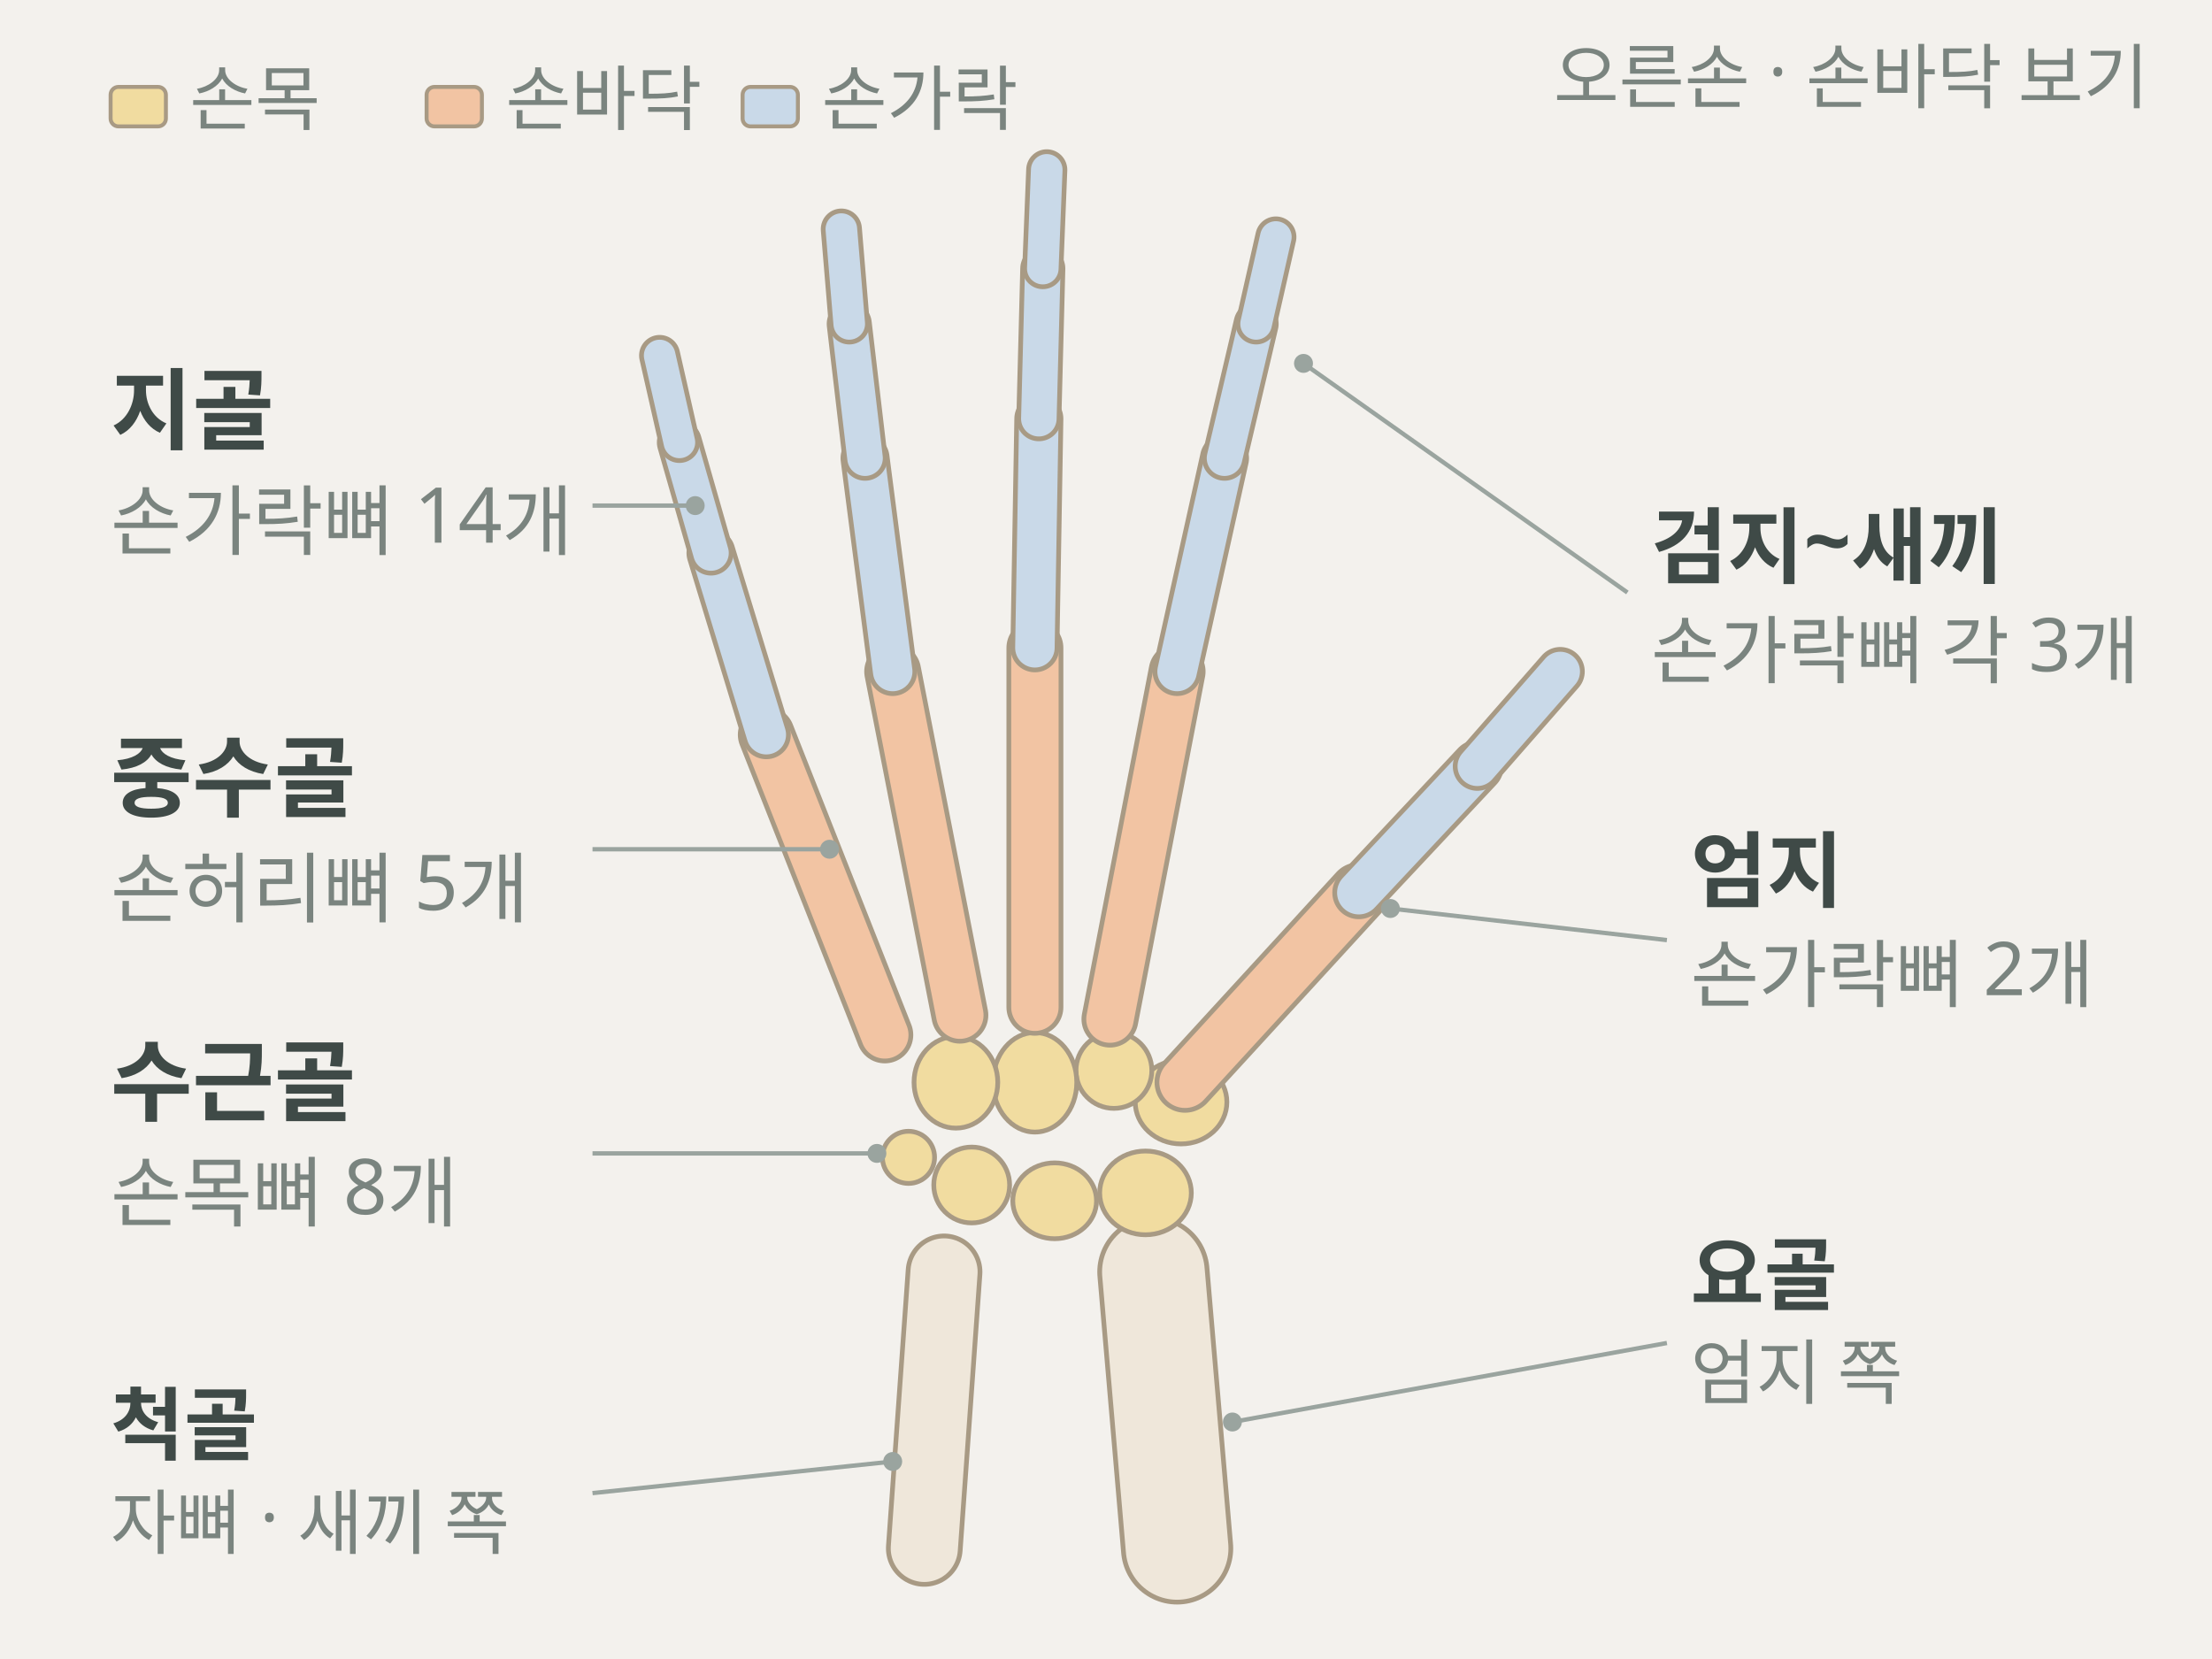
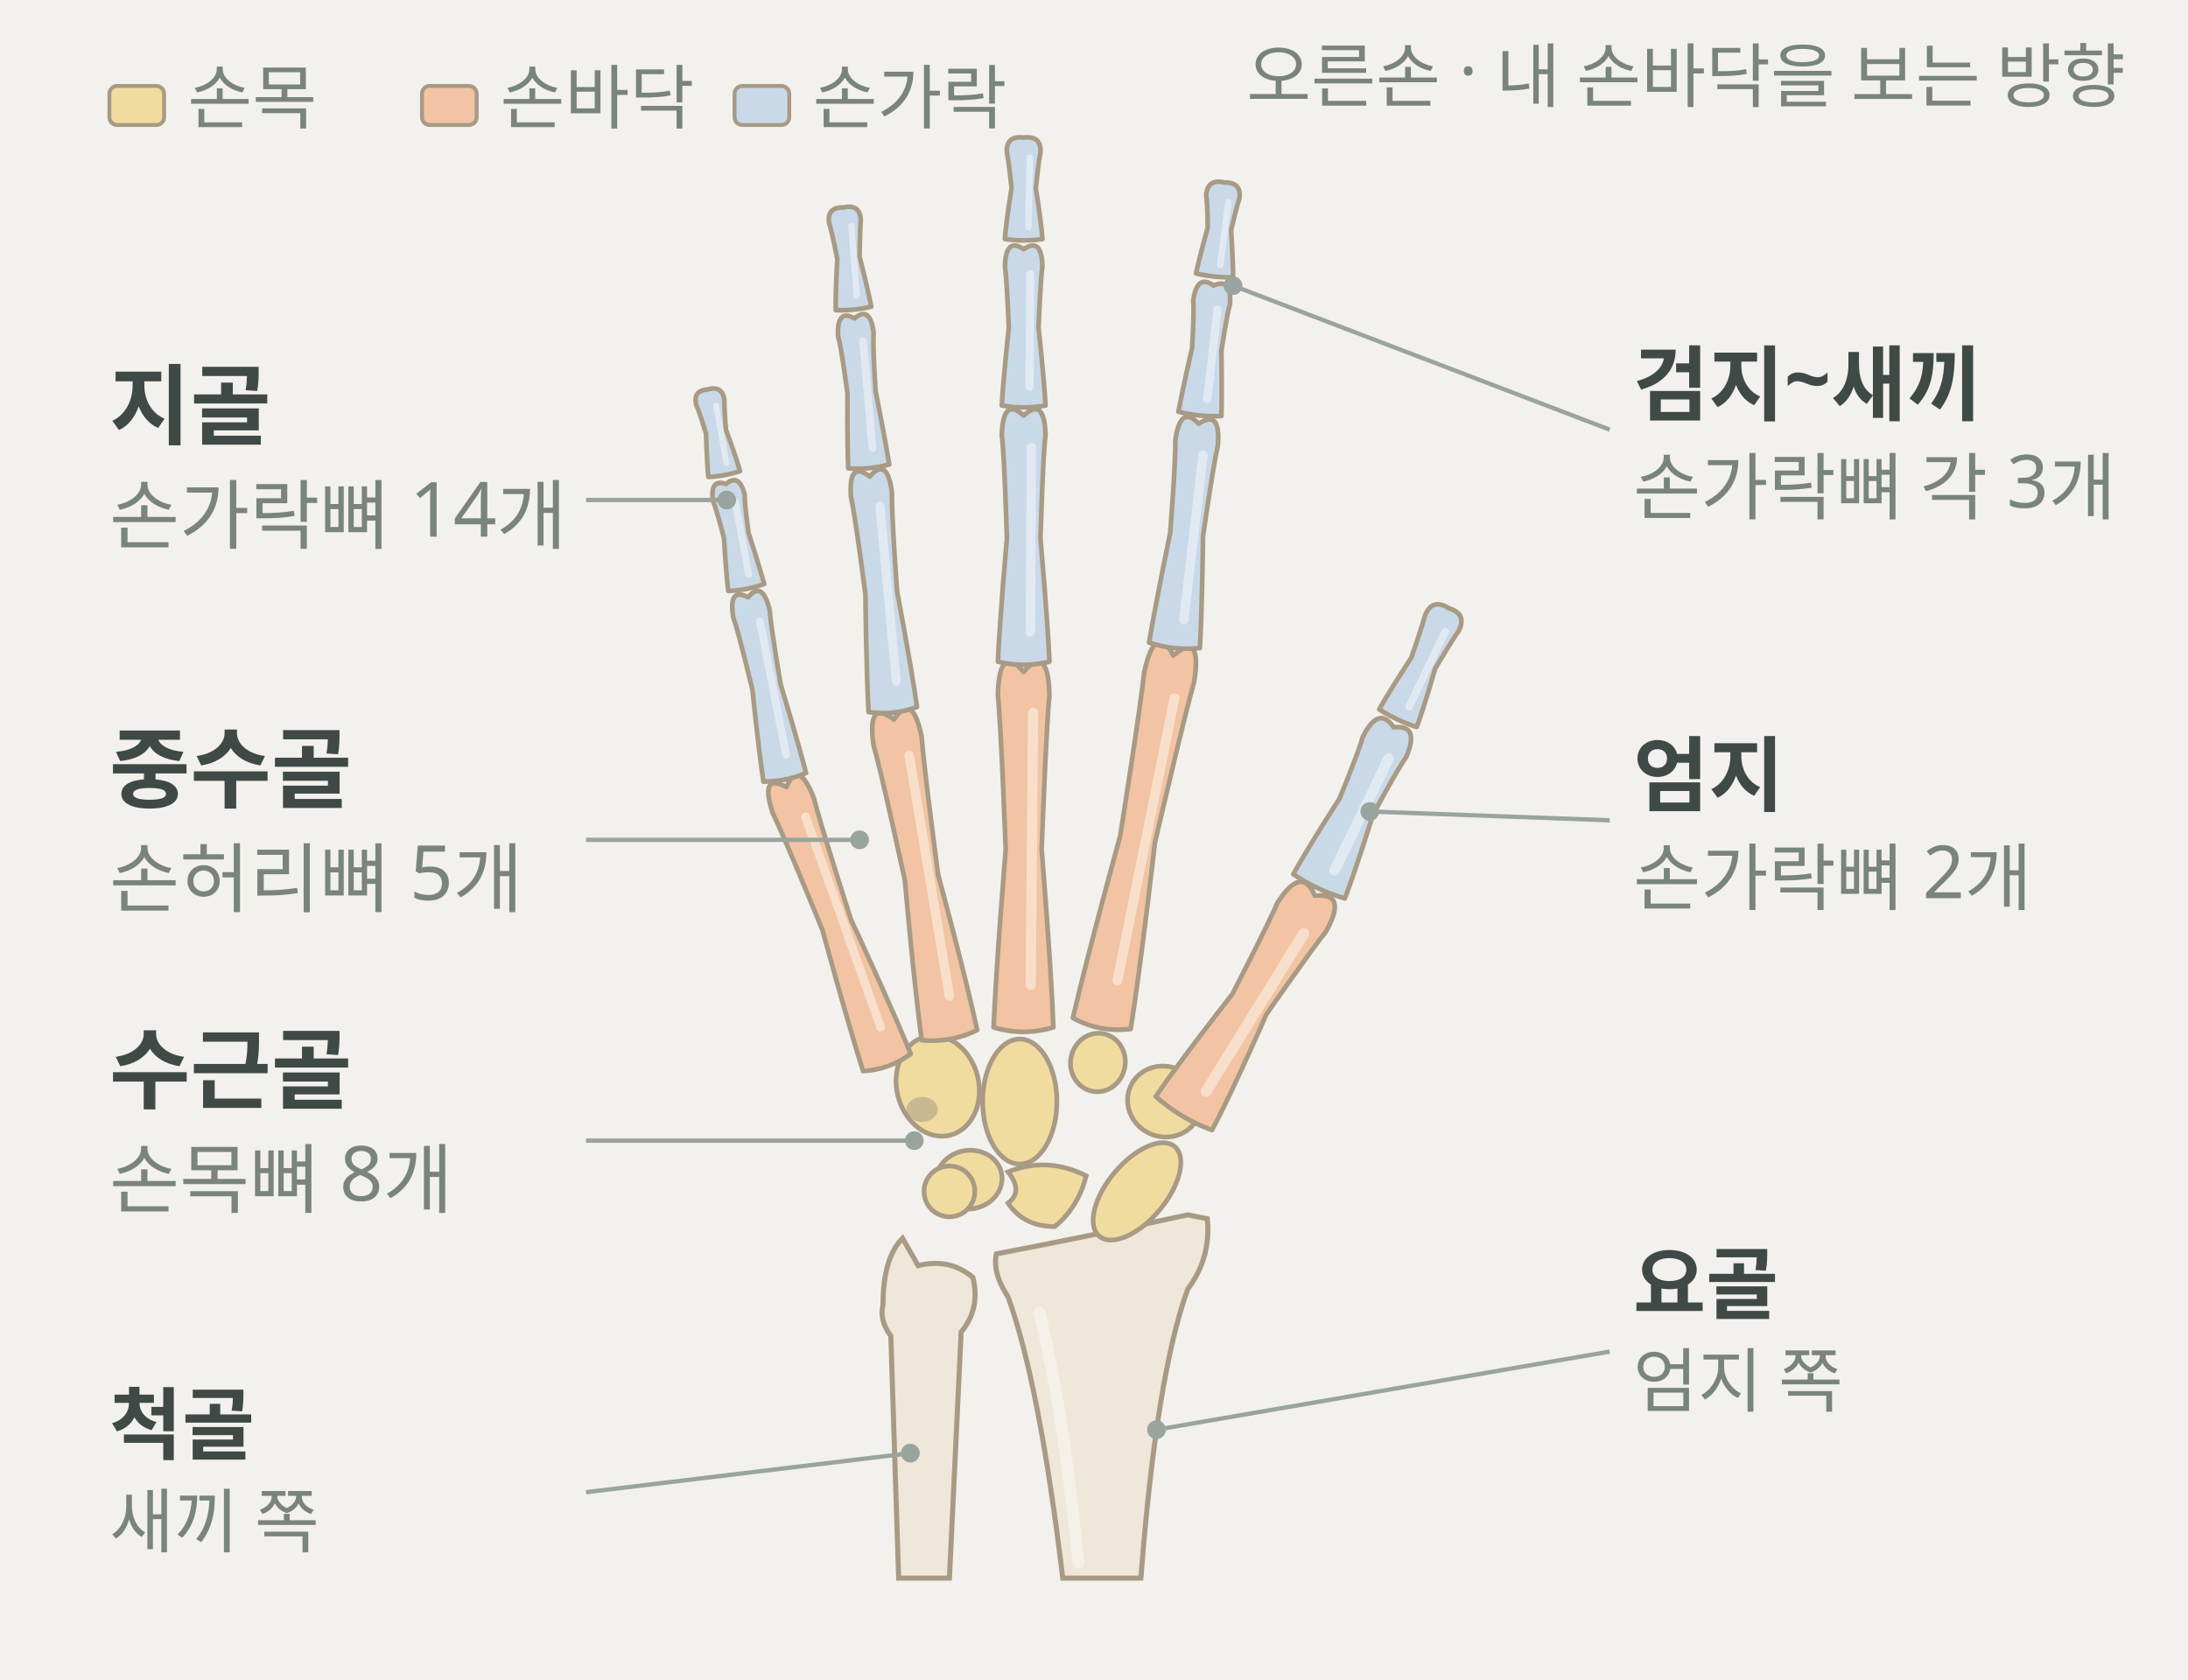
- <svg xmlns="http://www.w3.org/2000/svg" viewBox="0 0 560 420" width="1120" height="840" role="img" aria-label="오른손 손바닥 쪽에서 본 손목뼈 8개, 손허리뼈 5개, 손가락뼈 14개" font-family="Pretendard Variable, Pretendard, Apple SD Gothic Neo, Malgun Gothic, Noto Sans KR, sans-serif">
+ <svg xmlns="http://www.w3.org/2000/svg" viewBox="0 0 560 430" width="1120" height="860" role="img" aria-label="오른손 손바닥 쪽에서 본 손목뼈 8개, 손허리뼈 5개, 손가락뼈 14개" font-family="Pretendard Variable, Pretendard, Apple SD Gothic Neo, Malgun Gothic, Noto Sans KR, sans-serif">
  <defs>
    <marker id="ab" viewBox="0 0 10 10" refX="7" refY="5" markerWidth="4.5" markerHeight="4.5" orient="auto-start-reverse">
      <path d="M0 0 L10 5 L0 10 z" fill="#2F68A6" />
    </marker>
    <marker id="ao" viewBox="0 0 10 10" refX="7" refY="5" markerWidth="4.5" markerHeight="4.5" orient="auto-start-reverse">
      <path d="M0 0 L10 5 L0 10 z" fill="#D9622B" />
    </marker>
    <marker id="at" viewBox="0 0 10 10" refX="7" refY="5" markerWidth="4.5" markerHeight="4.5" orient="auto-start-reverse">
      <path d="M0 0 L10 5 L0 10 z" fill="#3E8B7B" />
    </marker>
  </defs>
-   <rect width="560" height="420" fill="#F3F1ED" />
+   <rect width="560" height="430" fill="#F3F1ED" />
  <g opacity="1.0">
-     <line x1="292" y1="322" x2="298" y2="392" stroke="#A89A84" stroke-width="28.4" stroke-linecap="round" />
-     <line x1="292" y1="322" x2="298" y2="392" stroke="#EFE7DA" stroke-width="26" stroke-linecap="round" />
-     <line x1="239" y1="322" x2="234" y2="392" stroke="#A89A84" stroke-width="19.4" stroke-linecap="round" />
-     <line x1="239" y1="322" x2="234" y2="392" stroke="#EFE7DA" stroke-width="17" stroke-linecap="round" />
-     <ellipse cx="299" cy="279" rx="12.2" ry="11.2" fill="#A89A84" />
-     <ellipse cx="299" cy="279" rx="11" ry="10" fill="#F1DCA0" />
-     <ellipse cx="282" cy="271" rx="10.2" ry="10.2" fill="#A89A84" />
-     <ellipse cx="282" cy="271" rx="9" ry="9" fill="#F1DCA0" />
-     <ellipse cx="262" cy="274" rx="11.2" ry="13.2" fill="#A89A84" />
-     <ellipse cx="262" cy="274" rx="10" ry="12" fill="#F1DCA0" />
-     <ellipse cx="242" cy="274" rx="11.2" ry="12.2" fill="#A89A84" />
-     <ellipse cx="242" cy="274" rx="10" ry="11" fill="#F1DCA0" />
-     <ellipse cx="290" cy="302" rx="12.2" ry="11.2" fill="#A89A84" />
-     <ellipse cx="290" cy="302" rx="11" ry="10" fill="#F1DCA0" />
-     <ellipse cx="267" cy="304" rx="11.2" ry="10.2" fill="#A89A84" />
-     <ellipse cx="267" cy="304" rx="10" ry="9" fill="#F1DCA0" />
-     <ellipse cx="246" cy="300" rx="10.2" ry="10.2" fill="#A89A84" />
-     <ellipse cx="246" cy="300" rx="9" ry="9" fill="#F1DCA0" />
-     <ellipse cx="230" cy="293" rx="7.2" ry="7.2" fill="#A89A84" />
-     <ellipse cx="230" cy="293" rx="6" ry="6" fill="#F1DCA0" />
-     <line x1="224" y1="262" x2="194" y2="186" stroke="#A89A84" stroke-width="14.4" stroke-linecap="round" />
-     <line x1="224" y1="262" x2="194" y2="186" stroke="#F2C4A3" stroke-width="12" stroke-linecap="round" />
-     <line x1="194" y1="186" x2="180" y2="140" stroke="#A89A84" stroke-width="12.4" stroke-linecap="round" />
-     <line x1="194" y1="186" x2="180" y2="140" stroke="#C9D9E8" stroke-width="10" stroke-linecap="round" />
-     <line x1="180" y1="140" x2="172" y2="112" stroke="#A89A84" stroke-width="11.4" stroke-linecap="round" />
-     <line x1="180" y1="140" x2="172" y2="112" stroke="#C9D9E8" stroke-width="9" stroke-linecap="round" />
-     <line x1="172" y1="112" x2="167" y2="90" stroke="#A89A84" stroke-width="10.4" stroke-linecap="round" />
-     <line x1="172" y1="112" x2="167" y2="90" stroke="#C9D9E8" stroke-width="8" stroke-linecap="round" />
-     <line x1="243" y1="257" x2="226" y2="170" stroke="#A89A84" stroke-width="14.4" stroke-linecap="round" />
-     <line x1="243" y1="257" x2="226" y2="170" stroke="#F2C4A3" stroke-width="12" stroke-linecap="round" />
-     <line x1="226" y1="170" x2="219" y2="116" stroke="#A89A84" stroke-width="12.4" stroke-linecap="round" />
-     <line x1="226" y1="170" x2="219" y2="116" stroke="#C9D9E8" stroke-width="10" stroke-linecap="round" />
-     <line x1="219" y1="116" x2="215" y2="82" stroke="#A89A84" stroke-width="11.4" stroke-linecap="round" />
-     <line x1="219" y1="116" x2="215" y2="82" stroke="#C9D9E8" stroke-width="9" stroke-linecap="round" />
-     <line x1="215" y1="82" x2="213" y2="58" stroke="#A89A84" stroke-width="10.4" stroke-linecap="round" />
-     <line x1="215" y1="82" x2="213" y2="58" stroke="#C9D9E8" stroke-width="8" stroke-linecap="round" />
-     <line x1="262" y1="255" x2="262" y2="164" stroke="#A89A84" stroke-width="14.4" stroke-linecap="round" />
-     <line x1="262" y1="255" x2="262" y2="164" stroke="#F2C4A3" stroke-width="12" stroke-linecap="round" />
-     <line x1="262" y1="164" x2="263" y2="106" stroke="#A89A84" stroke-width="12.4" stroke-linecap="round" />
-     <line x1="262" y1="164" x2="263" y2="106" stroke="#C9D9E8" stroke-width="10" stroke-linecap="round" />
-     <line x1="263" y1="106" x2="264" y2="68" stroke="#A89A84" stroke-width="11.4" stroke-linecap="round" />
-     <line x1="263" y1="106" x2="264" y2="68" stroke="#C9D9E8" stroke-width="9" stroke-linecap="round" />
-     <line x1="264" y1="68" x2="265" y2="43" stroke="#A89A84" stroke-width="10.4" stroke-linecap="round" />
-     <line x1="264" y1="68" x2="265" y2="43" stroke="#C9D9E8" stroke-width="8" stroke-linecap="round" />
-     <line x1="281" y1="258" x2="298" y2="170" stroke="#A89A84" stroke-width="14.4" stroke-linecap="round" />
-     <line x1="281" y1="258" x2="298" y2="170" stroke="#F2C4A3" stroke-width="12" stroke-linecap="round" />
-     <line x1="298" y1="170" x2="310" y2="116" stroke="#A89A84" stroke-width="12.4" stroke-linecap="round" />
-     <line x1="298" y1="170" x2="310" y2="116" stroke="#C9D9E8" stroke-width="10" stroke-linecap="round" />
-     <line x1="310" y1="116" x2="318" y2="82" stroke="#A89A84" stroke-width="11.4" stroke-linecap="round" />
-     <line x1="310" y1="116" x2="318" y2="82" stroke="#C9D9E8" stroke-width="9" stroke-linecap="round" />
-     <line x1="318" y1="82" x2="323" y2="60" stroke="#A89A84" stroke-width="10.4" stroke-linecap="round" />
-     <line x1="318" y1="82" x2="323" y2="60" stroke="#C9D9E8" stroke-width="8" stroke-linecap="round" />
-     <line x1="300" y1="274" x2="344" y2="226" stroke="#A89A84" stroke-width="15.4" stroke-linecap="round" />
-     <line x1="300" y1="274" x2="344" y2="226" stroke="#F2C4A3" stroke-width="13" stroke-linecap="round" />
-     <line x1="344" y1="226" x2="374" y2="194" stroke="#A89A84" stroke-width="13.4" stroke-linecap="round" />
-     <line x1="344" y1="226" x2="374" y2="194" stroke="#C9D9E8" stroke-width="11" stroke-linecap="round" />
-     <line x1="374" y1="194" x2="395" y2="170" stroke="#A89A84" stroke-width="12.4" stroke-linecap="round" />
-     <line x1="374" y1="194" x2="395" y2="170" stroke="#C9D9E8" stroke-width="10" stroke-linecap="round" />
+     <path d="M226 334 Q226 322 231 317 L235 324 Q243 322 249 327 Q251 335 246 341 L243 404 L230 404 L228 342 Q225 338 226 334 Z" fill="#EFE7DA" stroke="#A89A84" stroke-width="1.3" />
+     <path d="M255 321 Q281 316 304 311 L309 312 Q310 322 304 330 Q296 352 292 404 L272 404 Q266 354 258 332 Q254 326 255 321 Z" fill="#EFE7DA" stroke="#A89A84" stroke-width="1.3" />
+     <path d="M266 336 Q272 360 276 400" stroke="#fff" stroke-width="3" opacity=".4" fill="none" stroke-linecap="round" />
+     <ellipse cx="240" cy="278" rx="10.5" ry="13" transform="rotate(-14 240 278)" fill="#F1DCA0" stroke="#A89A84" stroke-width="1.2" />
+     <ellipse cx="261" cy="282" rx="9.5" ry="16" transform="rotate(0 261 282)" fill="#F1DCA0" stroke="#A89A84" stroke-width="1.2" />
+     <ellipse cx="281" cy="272" rx="7" ry="7.5" transform="rotate(10 281 272)" fill="#F1DCA0" stroke="#A89A84" stroke-width="1.2" />
+     <ellipse cx="298" cy="282" rx="9.5" ry="9" transform="rotate(25 298 282)" fill="#F1DCA0" stroke="#A89A84" stroke-width="1.2" />
+     <ellipse cx="291" cy="305" rx="15" ry="7.5" transform="rotate(-50 291 305)" fill="#F1DCA0" stroke="#A89A84" stroke-width="1.2" />
+     <path d="M258 300 Q268 296 278 301 Q276 309 270 314 Q262 314 258 308 Q262 305 258 300 Z" fill="#F1DCA0" stroke="#A89A84" stroke-width="1.2" />
+     <ellipse cx="248" cy="302" rx="8.5" ry="7.5" transform="rotate(-10 248 302)" fill="#F1DCA0" stroke="#A89A84" stroke-width="1.2" />
+     <circle cx="243" cy="305" r="6.5" fill="#F1DCA0" stroke="#A89A84" stroke-width="1.2" />
+     <ellipse cx="236" cy="284" rx="4" ry="3.2" fill="#A89A84" opacity=".55" />
+     <path d="M289.4 263.4 C292.1 246.4 295.6 215.7 295.6 215.7 S303.4 182.1 305.6 174.7 Q307.8 161.4 300.3 167.8 Q295.7 159.0 292.8 172.3 C292.1 180.0 286.7 214.0 286.7 214.0 S278.5 243.7 274.6 260.6 Q281.5 264.4 289.4 263.4 Z" fill="#F2C4A3" stroke="#A89A84" stroke-width="1.2" stroke-linejoin="round" />
+     <path d="M286.0 251.0 L300.6 178.7" stroke="#fff" stroke-width="2.5" stroke-linecap="round" opacity=".45" />
+     <path d="M307.1 165.9 C307.7 155.6 307.9 137.3 307.9 137.3 S310.6 118.5 311.7 114.1 Q312.5 104.6 306.8 108.5 Q302.1 103.4 300.8 112.8 C301.0 117.5 299.5 136.4 299.5 136.4 S295.8 154.3 294.1 164.5 Q300.4 166.6 307.1 165.9 Z" fill="#C9D9E8" stroke="#A89A84" stroke-width="1.2" stroke-linejoin="round" />
+     <path d="M303.0 158.6 L307.9 116.5" stroke="#fff" stroke-width="2.4" stroke-linecap="round" opacity=".45" />
+     <path d="M312.6 106.5 C312.8 100.6 312.6 89.9 312.6 89.9 S314.0 80.4 314.8 77.9 Q315.3 71.0 310.6 73.1 Q306.4 70.0 305.4 76.9 C305.7 79.6 305.1 89.1 305.1 89.1 S302.7 99.5 301.6 105.4 Q307.0 106.8 312.6 106.5 Z" fill="#C9D9E8" stroke="#A89A84" stroke-width="1.2" stroke-linejoin="round" />
+     <path d="M309.0 102.2 L311.6 79.2" stroke="#fff" stroke-width="2.1" stroke-linecap="round" opacity=".45" />
+     <path d="M315.6 71.0 C315.6 66.7 315.1 58.9 315.1 58.9 S316.5 52.8 317.2 50.9 Q317.9 46.7 313.4 46.7 Q309.0 45.7 308.7 50.0 C309.1 52.0 309.1 58.3 309.1 58.3 S307.0 65.8 306.1 70.0 Q310.8 71.1 315.6 71.0 Z" fill="#C9D9E8" stroke="#A89A84" stroke-width="1.2" stroke-linejoin="round" />
+     <path d="M312.3 67.8 L314.4 51.8" stroke="#fff" stroke-width="1.7" stroke-linecap="round" opacity=".45" />
+     <path d="M269.6 263.0 C269.0 246.6 266.6 217.5 266.6 217.5 S267.8 185.2 268.6 178.0 Q268.3 164.7 262.0 172.0 Q255.7 164.7 255.4 178.0 C256.2 185.2 257.4 217.5 257.4 217.5 S255.0 246.6 254.3 263.0 Q262.0 265.3 269.6 263.0 Z" fill="#F2C4A3" stroke="#A89A84" stroke-width="1.2" stroke-linejoin="round" />
+     <path d="M263.8 252.1 L264.4 182.5" stroke="#fff" stroke-width="2.6" stroke-linecap="round" opacity=".45" />
+     <path d="M268.6 169.4 C268.1 158.1 266.3 137.9 266.3 137.9 S266.9 116.5 267.6 111.4 Q267.3 101.4 262.0 106.4 Q256.7 101.4 256.4 111.4 C257.1 116.5 257.7 137.9 257.7 137.9 S255.9 158.1 255.4 169.4 Q262.0 171.0 268.6 169.4 Z" fill="#C9D9E8" stroke="#A89A84" stroke-width="1.2" stroke-linejoin="round" />
+     <path d="M263.7 161.8 L264.0 114.6" stroke="#fff" stroke-width="2.4" stroke-linecap="round" opacity=".45" />
+     <path d="M267.6 103.8 C267.2 96.6 265.8 83.8 265.8 83.8 S266.3 71.4 266.8 68.2 Q266.6 60.6 262.0 63.8 Q257.4 60.6 257.2 68.2 C257.7 71.4 258.2 83.8 258.2 83.8 S256.8 96.6 256.4 103.8 Q262.0 104.8 267.6 103.8 Z" fill="#C9D9E8" stroke="#A89A84" stroke-width="1.2" stroke-linejoin="round" />
+     <path d="M263.5 99.0 L263.7 70.2" stroke="#fff" stroke-width="2.1" stroke-linecap="round" opacity=".45" />
+     <path d="M266.8 61.2 C266.5 56.5 265.1 48.2 265.1 48.2 S265.8 41.2 266.3 39.1 Q266.6 34.7 262.0 35.2 Q257.4 34.7 257.7 39.1 C258.2 41.2 258.9 48.2 258.9 48.2 S257.5 56.5 257.2 61.2 Q262.0 61.9 266.8 61.2 Z" fill="#C9D9E8" stroke="#A89A84" stroke-width="1.2" stroke-linejoin="round" />
+     <path d="M263.2 58.1 L263.6 40.4" stroke="#fff" stroke-width="1.7" stroke-linecap="round" opacity=".45" />
+     <path d="M250.1 263.7 C247.0 249.3 240.1 223.9 240.1 223.9 S236.3 195.3 235.9 188.7 Q233.5 176.8 228.8 184.2 Q221.8 178.8 223.6 190.9 C225.5 197.2 231.6 225.4 231.6 225.4 S233.9 251.6 235.9 266.3 Q243.4 267.0 250.1 263.7 Z" fill="#F2C4A3" stroke="#A89A84" stroke-width="1.2" stroke-linejoin="round" />
+     <path d="M243.0 255.0 L232.7 193.4" stroke="#fff" stroke-width="2.4" stroke-linecap="round" opacity=".45" />
+     <path d="M234.7 181.0 C233.2 170.3 229.6 151.4 229.6 151.4 S228.1 131.0 228.3 126.2 Q227.1 116.7 222.6 122.0 Q217.1 117.7 217.8 127.2 C218.9 131.9 221.5 152.2 221.5 152.2 S221.7 171.5 222.3 182.3 Q228.7 183.2 234.7 181.0 Z" fill="#C9D9E8" stroke="#A89A84" stroke-width="1.2" stroke-linejoin="round" />
+     <path d="M229.4 174.3 L225.2 129.5" stroke="#fff" stroke-width="2.3" stroke-linecap="round" opacity=".45" />
+     <path d="M227.6 118.9 C226.5 112.1 224.1 100.1 224.1 100.1 S223.3 88.3 223.6 85.2 Q222.7 78.1 218.7 81.5 Q214.1 78.9 214.5 86.1 C215.4 89.0 216.9 100.8 216.9 100.8 S216.8 113.0 217.1 119.9 Q222.4 120.3 227.6 118.9 Z" fill="#C9D9E8" stroke="#A89A84" stroke-width="1.2" stroke-linejoin="round" />
+     <path d="M223.3 114.7 L220.9 87.4" stroke="#fff" stroke-width="2.0" stroke-linecap="round" opacity=".45" />
+     <path d="M223.0 78.5 C222.1 73.9 220.0 65.7 220.0 65.7 S220.1 58.5 220.3 56.3 Q220.1 52.2 215.9 53.1 Q211.6 53.0 212.2 57.1 C212.9 59.1 214.3 66.3 214.3 66.3 S213.8 74.7 213.9 79.4 Q218.5 79.6 223.0 78.5 Z" fill="#C9D9E8" stroke="#A89A84" stroke-width="1.2" stroke-linejoin="round" />
+     <path d="M219.3 75.7 L217.9 57.9" stroke="#fff" stroke-width="1.6" stroke-linecap="round" opacity=".45" />
+     <path d="M233.1 269.8 C228.0 257.3 217.8 235.4 217.8 235.4 S209.7 210.2 208.3 204.3 Q204.3 194.1 201.3 201.5 Q194.3 197.7 197.8 208.2 C200.5 213.6 210.5 238.1 210.5 238.1 S216.8 261.3 220.9 274.2 Q227.6 273.8 233.1 269.8 Z" fill="#F2C4A3" stroke="#A89A84" stroke-width="1.2" stroke-linejoin="round" />
+     <path d="M225.4 263.0 L206.2 209.1" stroke="#fff" stroke-width="2.2" stroke-linecap="round" opacity=".45" />
+     <path d="M206.3 197.9 C204.2 189.7 199.8 175.2 199.8 175.2 S197.2 160.0 197.0 156.2 Q195.1 148.4 191.5 152.9 Q186.3 150.2 187.7 158.1 C189.0 161.6 192.6 176.7 192.6 176.7 S194.1 191.7 195.4 200.1 Q201.1 200.1 206.3 197.9 Z" fill="#C9D9E8" stroke="#A89A84" stroke-width="1.2" stroke-linejoin="round" />
+     <path d="M201.2 193.2 L194.5 159.1" stroke="#fff" stroke-width="2.0" stroke-linecap="round" opacity=".45" />
+     <path d="M195.6 149.5 C194.3 144.8 191.6 136.5 191.6 136.5 S190.5 128.9 190.6 126.7 Q189.2 121.0 185.8 123.9 Q181.6 122.5 182.5 128.3 C183.4 130.3 185.3 137.8 185.3 137.8 S185.8 146.5 186.4 151.3 Q191.1 151.1 195.6 149.5 Z" fill="#C9D9E8" stroke="#A89A84" stroke-width="1.2" stroke-linejoin="round" />
+     <path d="M191.6 147.0 L188.2 128.5" stroke="#fff" stroke-width="1.8" stroke-linecap="round" opacity=".45" />
+     <path d="M189.4 120.6 C188.3 116.7 185.8 110.0 185.8 110.0 S185.3 104.1 185.4 102.3 Q184.8 98.6 181.1 99.7 Q177.3 100.0 178.2 103.7 C179.0 105.3 180.7 111.0 180.7 111.0 S180.9 118.2 181.3 122.1 Q185.5 121.9 189.4 120.6 Z" fill="#C9D9E8" stroke="#A89A84" stroke-width="1.2" stroke-linejoin="round" />
+     <path d="M185.9 118.5 L183.3 103.8" stroke="#fff" stroke-width="1.5" stroke-linecap="round" opacity=".45" />
+     <path d="M310.2 289.3 C315.7 279.0 324.1 259.7 324.1 259.7 S335.9 242.7 339.3 238.6 Q345.1 228.4 336.5 229.3 Q333.2 221.3 326.9 231.2 C324.9 236.1 315.4 254.5 315.4 254.5 S302.4 271.0 295.8 280.7 Q302.2 286.4 310.2 289.3 Z" fill="#F2C4A3" stroke="#A89A84" stroke-width="1.2" stroke-linejoin="round" />
+     <path d="M308.7 279.4 L333.7 239.0" stroke="#fff" stroke-width="2.8" stroke-linecap="round" opacity=".45" />
+     <path d="M344.2 230.0 C347.1 222.4 351.4 208.6 351.4 208.6 S357.7 196.8 359.9 193.8 Q363.5 185.4 356.7 186.2 Q352.9 180.5 348.8 188.6 C347.9 192.2 342.8 204.5 342.8 204.5 S334.9 216.7 331.0 223.8 Q337.1 227.9 344.2 230.0 Z" fill="#C9D9E8" stroke="#A89A84" stroke-width="1.2" stroke-linejoin="round" />
+     <path d="M341.6 222.8 L355.4 194.2" stroke="#fff" stroke-width="2.7" stroke-linecap="round" opacity=".45" />
+     <path d="M362.6 186.1 C364.6 180.8 367.3 171.2 367.3 171.2 S371.8 163.6 373.3 161.6 Q375.6 157.2 370.8 155.7 Q366.5 153.0 364.7 157.6 C364.1 160.1 361.2 168.4 361.2 168.4 S355.7 176.7 353.0 181.6 Q357.5 184.5 362.6 186.1 Z" fill="#C9D9E8" stroke="#A89A84" stroke-width="1.2" stroke-linejoin="round" />
+     <path d="M360.6 181.0 L369.9 161.7" stroke="#fff" stroke-width="1.9" stroke-linecap="round" opacity=".45" />
  </g>
-   <line x1="150" y1="128" x2="176" y2="128" stroke="#9AA49F" stroke-width="1.1" />
-   <circle cx="176" cy="128" r="2.4" fill="#9AA49F" />
+   <line x1="150" y1="128" x2="186" y2="128" stroke="#9AA49F" stroke-width="1.1" />
+   <circle cx="186" cy="128" r="2.4" fill="#9AA49F" />
  <text x="28" y="112.0" font-size="22.5" font-weight="700" fill="#3F4A47" text-anchor="start">지골</text>
  <text x="28" y="139.0" font-size="19.5" font-weight="500" fill="#7A847F" text-anchor="start">손가락뼈 14개</text>
-   <line x1="150" y1="215" x2="210" y2="215" stroke="#9AA49F" stroke-width="1.1" />
-   <circle cx="210" cy="215" r="2.4" fill="#9AA49F" />
+   <line x1="150" y1="215" x2="220" y2="215" stroke="#9AA49F" stroke-width="1.1" />
+   <circle cx="220" cy="215" r="2.4" fill="#9AA49F" />
  <text x="28" y="205.0" font-size="22.5" font-weight="700" fill="#3F4A47" text-anchor="start">중수골</text>
  <text x="28" y="232.0" font-size="19.5" font-weight="500" fill="#7A847F" text-anchor="start">손허리뼈 5개</text>
-   <line x1="150" y1="292" x2="222" y2="292" stroke="#9AA49F" stroke-width="1.1" />
-   <circle cx="222" cy="292" r="2.4" fill="#9AA49F" />
+   <line x1="150" y1="292" x2="234" y2="292" stroke="#9AA49F" stroke-width="1.1" />
+   <circle cx="234" cy="292" r="2.4" fill="#9AA49F" />
  <text x="28" y="282.0" font-size="22.5" font-weight="700" fill="#3F4A47" text-anchor="start">수근골</text>
  <text x="28" y="309.0" font-size="19.5" font-weight="500" fill="#7A847F" text-anchor="start">손목뼈 8개</text>
-   <line x1="422" y1="238" x2="352" y2="230" stroke="#9AA49F" stroke-width="1.1" />
-   <circle cx="352" cy="230" r="2.4" fill="#9AA49F" />
-   <text x="428" y="228.0" font-size="21.0" font-weight="700" fill="#3F4A47" text-anchor="start">엄지</text>
-   <text x="428" y="253.5" font-size="18.8" font-weight="500" fill="#7A847F" text-anchor="start">손가락뼈 2개</text>
-   <line x1="412" y1="150" x2="330" y2="92" stroke="#9AA49F" stroke-width="1.1" />
-   <circle cx="330" cy="92" r="2.4" fill="#9AA49F" />
-   <text x="418" y="146.0" font-size="21.0" font-weight="700" fill="#3F4A47" text-anchor="start">검지~새끼</text>
-   <text x="418" y="171.5" font-size="18.8" font-weight="500" fill="#7A847F" text-anchor="start">손가락뼈 각 3개</text>
-   <text x="428" y="330.0" font-size="20.2" font-weight="700" fill="#3F4A47" text-anchor="start">요골</text>
-   <text x="428" y="354.0" font-size="18.0" font-weight="500" fill="#7A847F" text-anchor="start">엄지 쪽</text>
-   <line x1="422" y1="340" x2="312" y2="360" stroke="#9AA49F" stroke-width="1.1" />
-   <circle cx="312" cy="360" r="2.4" fill="#9AA49F" />
-   <text x="28" y="368.0" font-size="20.2" font-weight="700" fill="#3F4A47" text-anchor="start">척골</text>
-   <text x="28" y="392.0" font-size="18.0" font-weight="500" fill="#7A847F" text-anchor="start">자뼈 · 새끼 쪽</text>
-   <line x1="150" y1="378" x2="226" y2="370" stroke="#9AA49F" stroke-width="1.1" />
-   <circle cx="226" cy="370" r="2.4" fill="#9AA49F" />
-   <g font-size="12">
-     <rect x="28" y="22" width="14" height="10" rx="2" fill="#F1DCA0" stroke="#A89A84" stroke-width="1" />
-     <text x="48" y="31.5" font-size="18.0" font-weight="500" fill="#7A847F" text-anchor="start">손목</text>
-     <rect x="108" y="22" width="14" height="10" rx="2" fill="#F2C4A3" stroke="#A89A84" stroke-width="1" />
-     <text x="128" y="31.5" font-size="18.0" font-weight="500" fill="#7A847F" text-anchor="start">손바닥</text>
-     <rect x="188" y="22" width="14" height="10" rx="2" fill="#C9D9E8" stroke="#A89A84" stroke-width="1" />
-     <text x="208" y="31.5" font-size="18.0" font-weight="500" fill="#7A847F" text-anchor="start">손가락</text>
-   </g>
-   <text x="544" y="26" font-size="18.0" font-weight="500" fill="#7A847F" text-anchor="end">오른손 · 손바닥 보기</text>
+   <line x1="412" y1="210" x2="350.585" y2="207.745" stroke="#9AA49F" stroke-width="1.1" />
+   <circle cx="350.585" cy="207.745" r="2.4" fill="#9AA49F" />
+   <text x="418" y="206.0" font-size="21.0" font-weight="700" fill="#3F4A47" text-anchor="start">엄지</text>
+   <text x="418" y="231.5" font-size="18.8" font-weight="500" fill="#7A847F" text-anchor="start">손가락뼈 2개</text>
+   <line x1="412" y1="110" x2="315.573" y2="73.127" stroke="#9AA49F" stroke-width="1.1" />
+   <circle cx="315.573" cy="73.127" r="2.4" fill="#9AA49F" />
+   <text x="418" y="106.0" font-size="21.0" font-weight="700" fill="#3F4A47" text-anchor="start">검지~새끼</text>
+   <text x="418" y="131.5" font-size="18.8" font-weight="500" fill="#7A847F" text-anchor="start">손가락뼈 각 3개</text>
+   <text x="418" y="336.0" font-size="20.2" font-weight="700" fill="#3F4A47" text-anchor="start">요골</text>
+   <text x="418" y="360.0" font-size="18.0" font-weight="500" fill="#7A847F" text-anchor="start">엄지 쪽</text>
+   <line x1="412" y1="346" x2="296" y2="366" stroke="#9AA49F" stroke-width="1.1" />
+   <circle cx="296" cy="366" r="2.4" fill="#9AA49F" />
+   <text x="28" y="372.0" font-size="20.2" font-weight="700" fill="#3F4A47" text-anchor="start">척골</text>
+   <text x="28" y="396.0" font-size="18.0" font-weight="500" fill="#7A847F" text-anchor="start">새끼 쪽</text>
+   <line x1="150" y1="382" x2="233" y2="372" stroke="#9AA49F" stroke-width="1.1" />
+   <circle cx="233" cy="372" r="2.4" fill="#9AA49F" />
+   <rect x="28" y="22" width="14" height="10" rx="2" fill="#F1DCA0" stroke="#A89A84" stroke-width="1" />
+   <text x="48" y="31.5" font-size="18.0" font-weight="500" fill="#7A847F" text-anchor="start">손목</text>
+   <rect x="108" y="22" width="14" height="10" rx="2" fill="#F2C4A3" stroke="#A89A84" stroke-width="1" />
+   <text x="128" y="31.5" font-size="18.0" font-weight="500" fill="#7A847F" text-anchor="start">손바닥</text>
+   <rect x="188" y="22" width="14" height="10" rx="2" fill="#C9D9E8" stroke="#A89A84" stroke-width="1" />
+   <text x="208" y="31.5" font-size="18.0" font-weight="500" fill="#7A847F" text-anchor="start">손가락</text>
+   <text x="544" y="26" font-size="18.0" font-weight="500" fill="#7A847F" text-anchor="end">오른손 · 내 손바닥을 보는 방향</text>
</svg>
